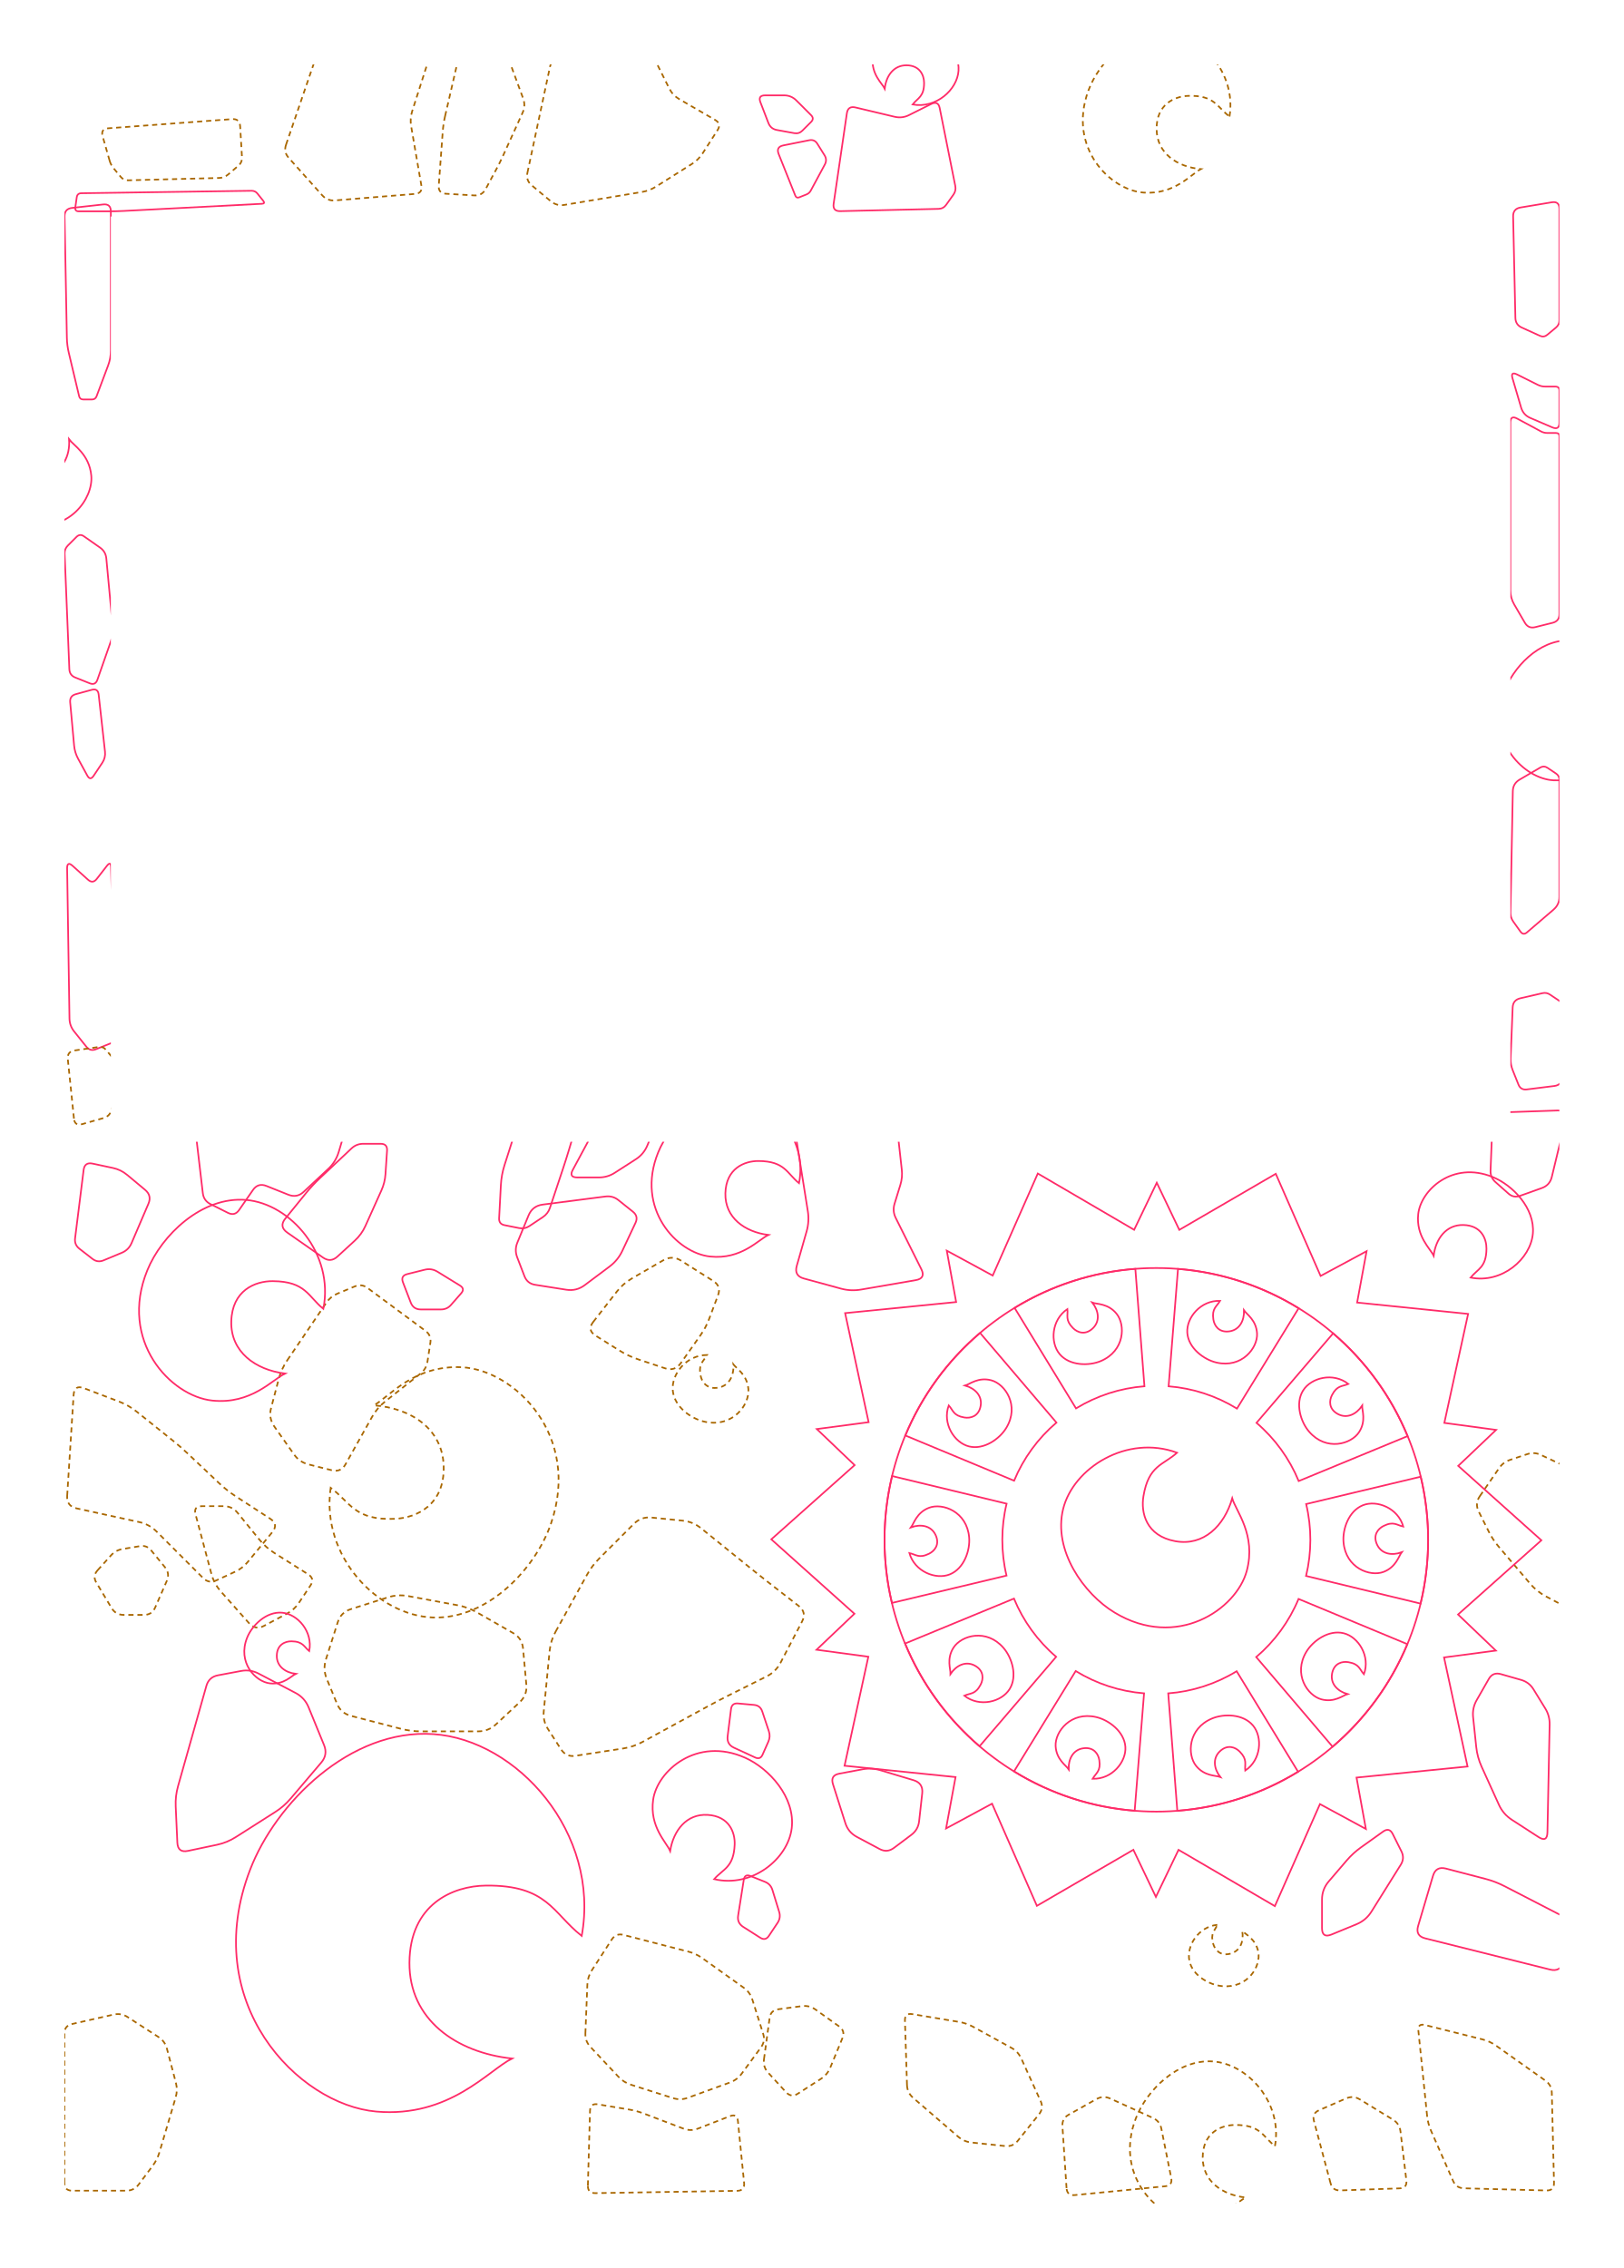
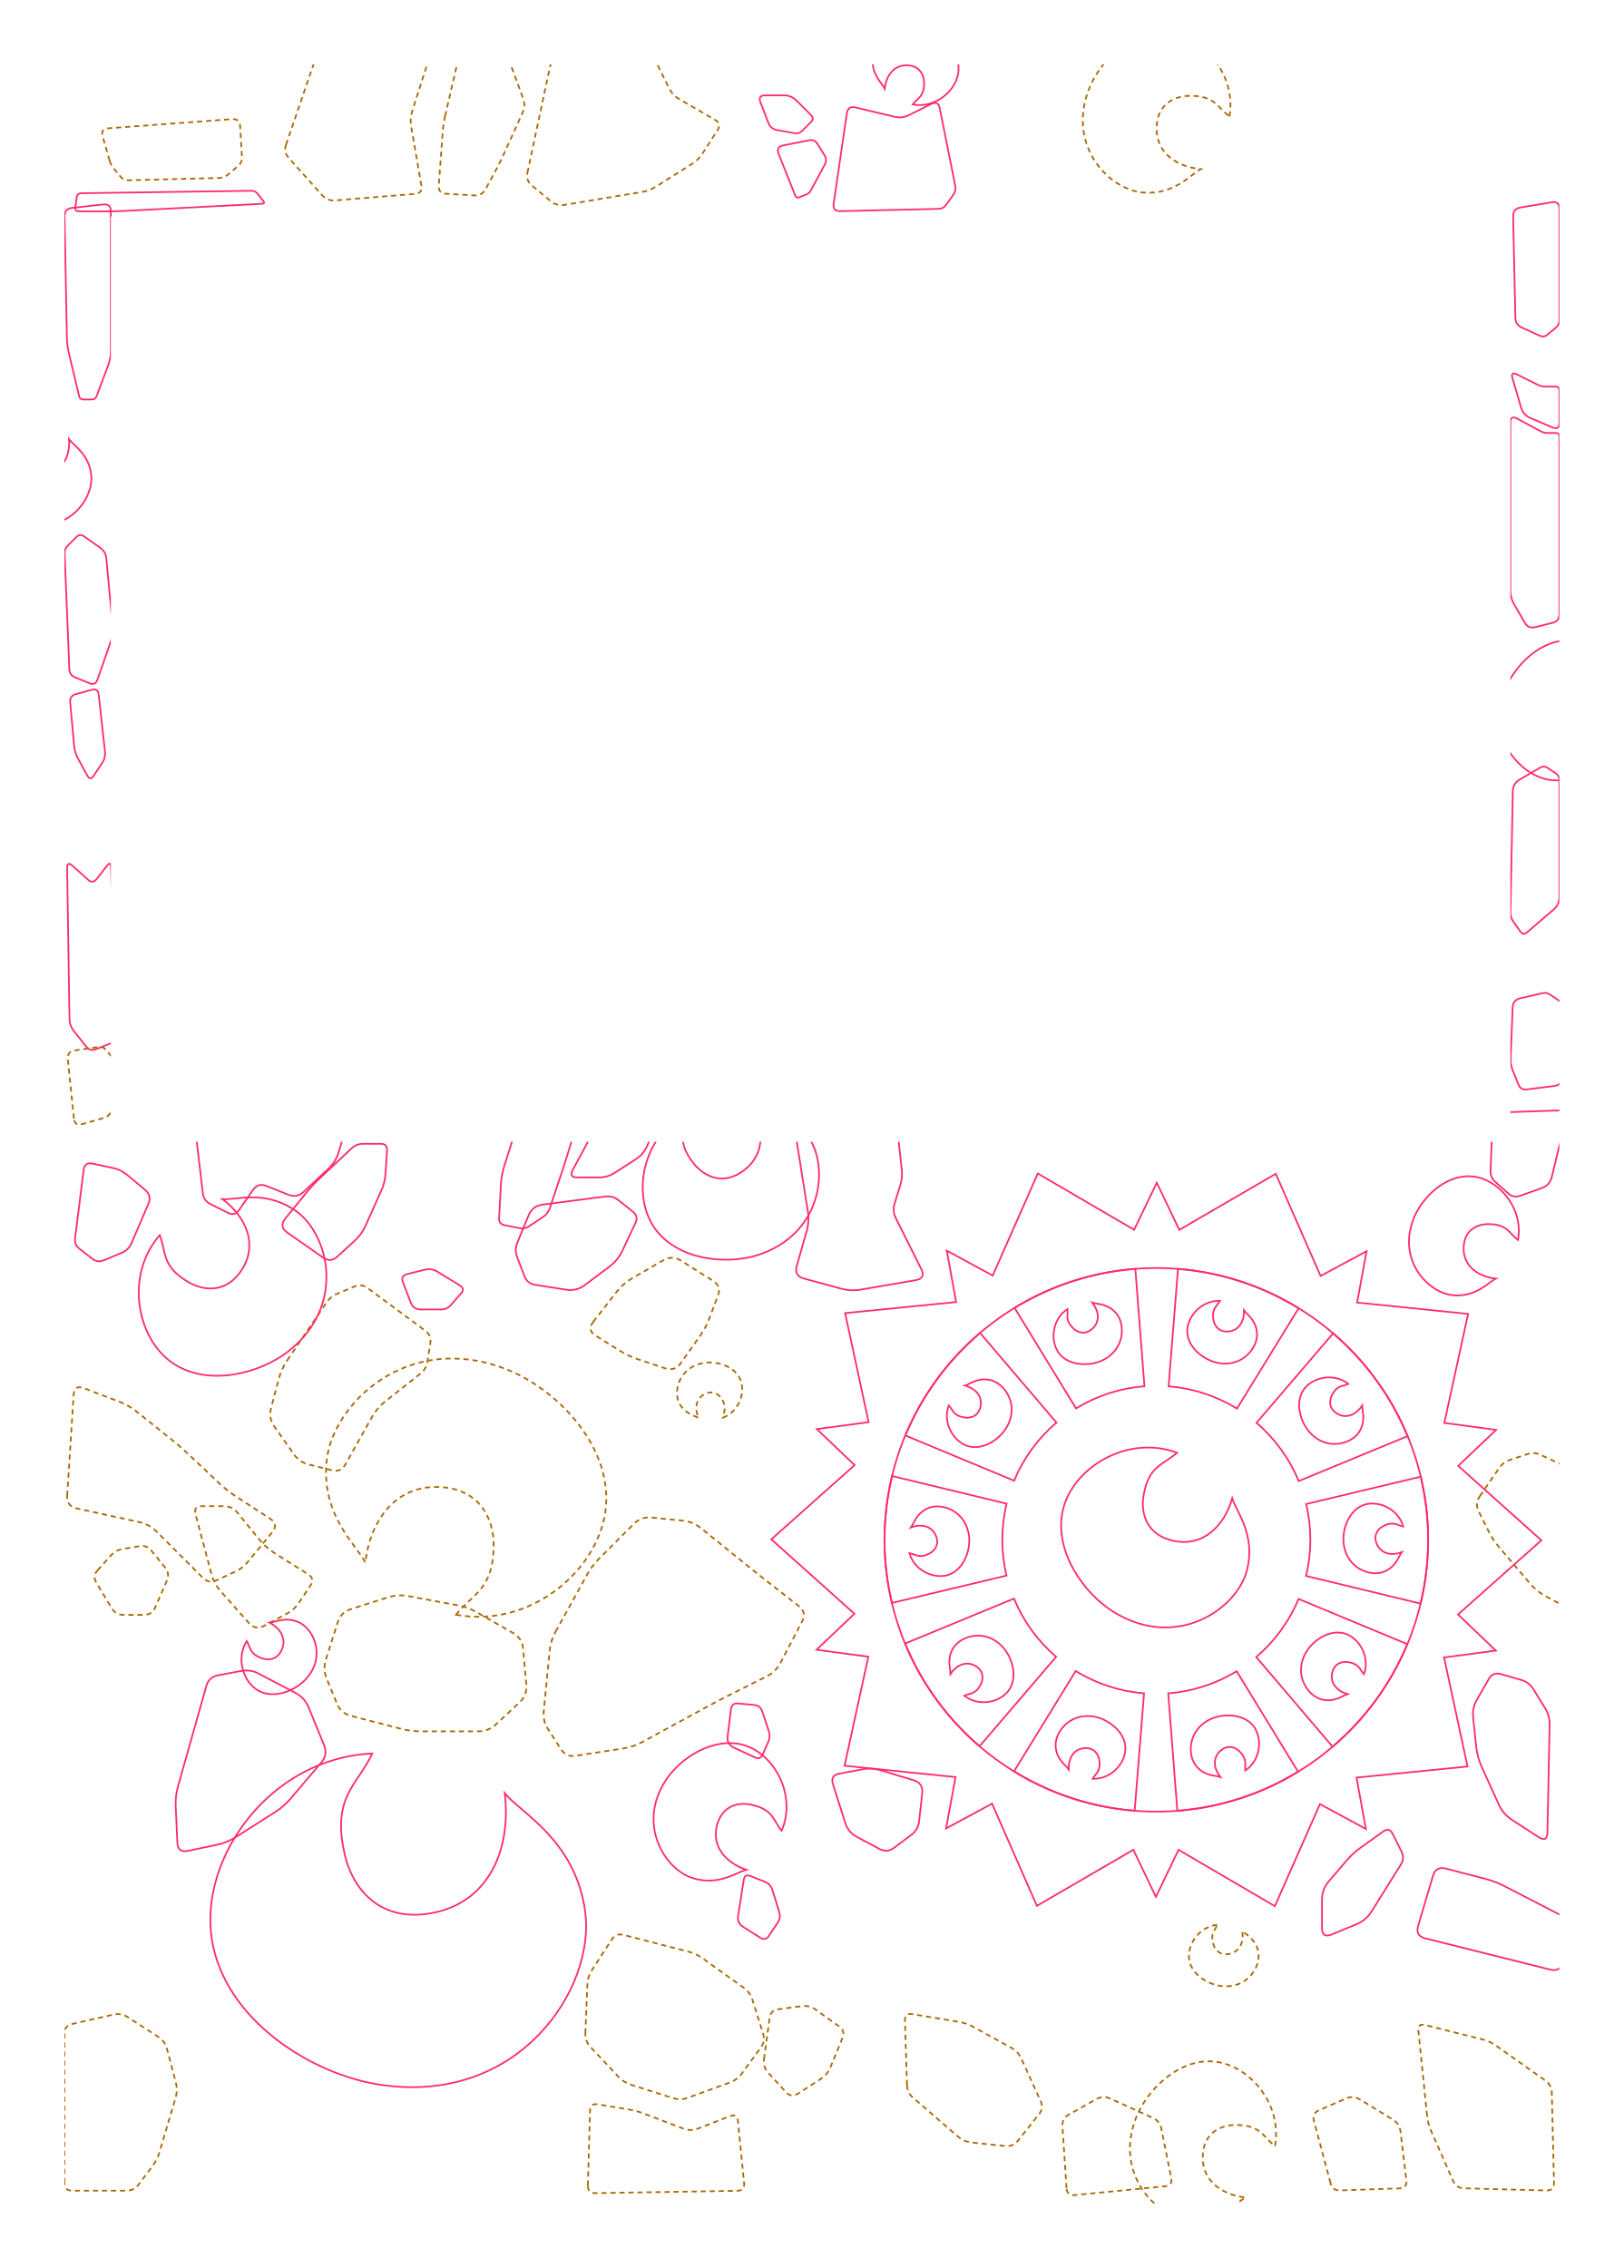
<svg xmlns="http://www.w3.org/2000/svg" viewBox="0 0 630 880">
  <defs>
    <clipPath id="bounds">
      <rect x="25" y="25" width="580" height="59" />
      <rect x="25" y="84" width="18" height="359" />
      <rect x="586" y="84" width="19" height="359" />
      <rect x="25" y="443" width="580" height="412" />
    </clipPath>
  </defs>
  <g clip-path="url(#bounds)" fill="none" stroke-width=".65" stroke="#ff2b68" fill-rule="evenodd">
    <g transform="translate(448.634 597.46) scale(1.004343) translate(-448 -598)">
      <path d="M 30.311 481.511 L 33.609 455.126 Q 34.000 452.000 37.080 452.660 L 44.920 454.340 Q 48.000 455.000 50.420 457.017 L 57.360 462.800 Q 60.000 465.000 58.646 468.159 L 52.127 483.371 Q 51.000 486.000 48.360 487.100 L 41.315 490.035 Q 39.000 491.000 37.020 489.460 L 31.980 485.540 Q 30.000 484.000 30.311 481.511 Z" />
      <path d="M 79.655 464.069 L 76.467 436.973 Q 76.000 433.000 79.999 432.934 L 133.001 432.066 Q 137.000 432.000 135.851 435.831 L 132.149 448.169 Q 131.000 452.000 128.076 454.729 L 118.598 463.575 Q 116.000 466.000 112.700 464.680 L 104.230 461.292 Q 101.000 460.000 99.020 462.860 L 93.680 470.573 Q 92.000 473.000 89.360 471.680 L 82.640 468.320 Q 80.000 467.000 79.655 464.069 Z" />
      <path d="M 126.066 488.946 L 112.277 479.294 Q 109.000 477.000 111.522 473.896 L 119.478 464.104 Q 122.000 461.000 124.913 458.259 L 137.078 446.809 Q 139.000 445.000 141.640 445.000 L 148.360 445.000 Q 151.000 445.000 150.824 447.634 L 150.220 456.700 Q 150.000 460.000 148.643 463.016 L 142.470 476.734 Q 141.000 480.000 138.360 482.420 L 131.640 488.580 Q 129.000 491.000 126.066 488.946 Z" />
      <path d="M 196.219 453.190 L 201.781 435.810 Q 203.000 432.000 206.996 431.826 L 222.004 431.174 Q 226.000 431.000 224.851 434.831 L 221.149 447.169 Q 220.000 451.000 218.735 454.795 L 213.753 469.742 Q 213.000 472.000 211.020 473.320 L 205.867 476.755 Q 204.000 478.000 201.800 477.560 L 196.200 476.440 Q 194.000 476.000 194.118 473.760 L 194.790 460.994 Q 195.000 457.000 196.219 453.190 Z" />
      <path d="M 222.565 455.094 L 233.104 435.522 Q 235.000 432.000 239.000 432.000 L 253.000 432.000 Q 257.000 432.000 255.477 435.699 L 251.394 445.614 Q 250.000 449.000 246.920 450.980 L 238.776 456.215 Q 236.000 458.000 232.700 458.000 L 224.300 458.000 Q 221.000 458.000 222.565 455.094 Z" />
      <path d="M 201.167 483.167 L 205.477 472.699 Q 207.000 469.000 210.967 468.488 L 235.206 465.361 Q 238.000 465.000 240.200 466.760 L 245.800 471.240 Q 248.000 473.000 246.800 475.549 L 241.703 486.381 Q 240.000 490.000 236.800 492.400 L 227.200 499.600 Q 224.000 502.000 220.049 501.376 L 208.027 499.478 Q 205.000 499.000 203.900 496.140 L 201.100 488.860 Q 200.000 486.000 201.167 483.167 Z" />
      <path d="M 159.973 506.331 L 156.977 498.540 Q 156.000 496.000 158.640 495.340 L 165.360 493.660 Q 168.000 493.000 170.318 494.426 L 179.008 499.774 Q 181.000 501.000 179.460 502.760 L 175.540 507.240 Q 174.000 509.000 171.661 509.000 L 163.860 509.000 Q 161.000 509.000 159.973 506.331 Z" />
      <path d="M 112.246 528.690 L 127.394 506.367 Q 129.000 504.000 131.640 502.900 L 138.360 500.100 Q 141.000 499.000 143.298 500.702 L 165.675 517.278 Q 168.000 519.000 167.560 521.860 L 166.440 529.140 Q 166.000 532.000 163.729 533.793 L 150.140 544.521 Q 147.000 547.000 145.046 550.490 L 134.773 568.834 Q 133.000 572.000 129.480 571.120 L 120.520 568.880 Q 117.000 568.000 114.908 565.036 L 107.307 554.268 Q 105.000 551.000 106.018 547.132 L 108.982 535.868 Q 110.000 532.000 112.246 528.690 Z" stroke="#a96700" stroke-dasharray="2 1.5" />
      <path d="M 230.456 513.843 L 239.544 502.157 Q 242.000 499.000 245.462 496.996 L 257.538 490.004 Q 261.000 488.000 264.382 490.136 L 276.822 497.993 Q 280.000 500.000 278.680 503.520 L 275.320 512.480 Q 274.000 516.000 271.832 519.071 L 264.307 529.732 Q 262.000 533.000 258.205 531.735 L 247.795 528.265 Q 244.000 527.000 240.608 524.880 L 231.392 519.120 Q 228.000 517.000 230.456 513.843 Z" stroke="#a96700" stroke-dasharray="2 1.5" />
      <path d="M 313.372 471.050 L 307.628 434.950 Q 307.000 431.000 311.000 431.000 L 343.000 431.000 Q 347.000 431.000 347.442 434.976 L 349.670 455.026 Q 350.000 458.000 349.120 460.860 L 346.880 468.140 Q 346.000 471.000 347.338 473.676 L 357.211 493.422 Q 359.000 497.000 355.058 497.680 L 333.942 501.320 Q 330.000 502.000 326.141 500.948 L 311.859 497.052 Q 308.000 496.000 309.099 492.154 L 312.901 478.846 Q 314.000 475.000 313.372 471.050 Z" />
      <path d="M 27.255 581.008 L 29.745 541.992 Q 30.000 538.000 33.738 539.424 L 47.262 544.576 Q 51.000 546.000 54.123 548.499 L 67.877 559.501 Q 71.000 562.000 73.908 564.746 L 86.092 576.254 Q 89.000 579.000 92.354 581.180 L 105.646 589.820 Q 109.000 592.000 106.457 595.088 L 97.002 606.568 Q 95.000 609.000 92.140 610.320 L 84.860 613.680 Q 82.000 615.000 79.773 612.773 L 61.828 594.828 Q 59.000 592.000 55.092 591.145 L 30.908 585.855 Q 27.000 585.000 27.255 581.008 Z" stroke="#a96700" stroke-dasharray="2 1.5" />
      <path d="M 38.980 609.800 L 44.210 603.989 Q 46.000 602.000 48.640 601.560 L 55.360 600.440 Q 58.000 600.000 59.695 602.071 L 65.020 608.580 Q 67.000 611.000 65.747 613.865 L 61.235 624.178 Q 60.000 627.000 56.920 627.000 L 49.080 627.000 Q 46.000 627.000 44.415 624.359 L 38.523 614.538 Q 37.000 612.000 38.980 609.800 Z" stroke="#a96700" stroke-dasharray="2 1.5" />
      <path d="M 82.969 611.135 L 76.850 588.189 Q 76.000 585.000 79.300 585.000 L 87.700 585.000 Q 91.000 585.000 93.081 587.561 L 101.478 597.896 Q 104.000 601.000 107.382 603.136 L 120.317 611.306 Q 123.000 613.000 121.240 615.640 L 116.760 622.360 Q 115.000 625.000 112.200 626.493 L 103.300 631.240 Q 100.000 633.000 97.515 630.205 L 86.657 617.990 Q 84.000 615.000 82.969 611.135 Z" stroke="#a96700" stroke-dasharray="2 1.5" />
      <path d="M 70.088 693.151 L 81.026 654.446 Q 82.000 651.000 85.520 650.340 L 94.480 648.660 Q 98.000 648.000 101.172 649.662 L 115.457 657.144 Q 119.000 659.000 120.515 662.702 L 126.485 677.298 Q 128.000 681.000 125.409 684.048 L 113.591 697.952 Q 111.000 701.000 107.625 703.148 L 92.375 712.852 Q 89.000 715.000 85.086 715.824 L 73.914 718.176 Q 70.000 719.000 69.818 715.004 L 69.182 700.996 Q 69.000 697.000 70.088 693.151 Z" />
      <path d="M 127.213 644.188 L 131.787 629.812 Q 133.000 626.000 136.812 624.787 L 151.188 620.213 Q 155.000 619.000 158.933 619.728 L 178.067 623.272 Q 182.000 624.000 185.473 625.985 L 199.527 634.015 Q 203.000 636.000 203.362 639.984 L 204.638 654.016 Q 205.000 658.000 202.076 660.729 L 192.924 669.271 Q 190.000 672.000 186.000 672.000 L 164.000 672.000 Q 160.000 672.000 156.128 670.996 L 136.872 666.004 Q 133.000 665.000 131.477 661.301 L 127.523 651.699 Q 126.000 648.000 127.213 644.188 Z" stroke="#a96700" stroke-dasharray="2 1.5" />
      <path d="M 215.932 633.498 L 228.068 611.502 Q 230.000 608.000 232.828 605.172 L 246.172 591.828 Q 249.000 589.000 252.980 589.398 L 265.020 590.602 Q 269.000 591.000 272.112 593.513 L 291.888 609.487 Q 295.000 612.000 298.157 614.456 L 309.843 623.544 Q 313.000 626.000 311.150 629.546 L 302.850 645.454 Q 301.000 649.000 297.422 650.789 L 282.578 658.211 Q 279.000 660.000 275.488 661.915 L 249.512 676.085 Q 246.000 678.000 242.047 678.608 L 223.619 681.443 Q 220.000 682.000 218.020 678.920 L 212.980 671.080 Q 211.000 668.000 211.353 664.355 L 213.615 640.981 Q 214.000 637.000 215.932 633.498 Z" stroke="#a96700" stroke-dasharray="2 1.5" />
      <path d="M 282.391 673.874 L 283.699 663.411 Q 284.000 661.000 286.420 661.220 L 292.580 661.780 Q 295.000 662.000 295.768 664.305 L 298.315 671.944 Q 299.000 674.000 298.120 675.980 L 295.880 681.020 Q 295.000 683.000 293.033 682.092 L 284.860 678.320 Q 282.000 677.000 282.391 673.874 Z" />
      <path d="M 327.866 707.436 L 323.086 692.413 Q 322.000 689.000 325.520 688.340 L 334.480 686.660 Q 338.000 686.000 341.430 687.029 L 354.184 690.855 Q 358.000 692.000 357.560 695.960 L 356.364 706.720 Q 356.000 710.000 353.360 711.980 L 346.640 717.020 Q 344.000 719.000 341.088 717.447 L 332.300 712.760 Q 329.000 711.000 327.866 707.436 Z" />
      <path d="M 286.447 743.167 L 288.630 729.340 Q 289.000 727.000 291.200 727.880 L 296.800 730.120 Q 299.000 731.000 299.697 733.265 L 302.300 741.726 Q 303.000 744.000 301.680 745.980 L 298.320 751.020 Q 297.000 753.000 294.992 751.722 L 288.420 747.540 Q 286.000 746.000 286.447 743.167 Z" />
      <path d="M 577.106 455.353 L 577.840 436.997 Q 578.000 433.000 581.998 432.862 L 603.002 432.138 Q 607.000 432.000 606.061 435.888 L 600.767 457.821 Q 600.000 461.000 596.920 462.100 L 588.495 465.109 Q 586.000 466.000 584.020 464.240 L 578.980 459.760 Q 577.000 458.000 577.106 455.353 Z" />
      <path d="M 572.951 581.162 L 580.423 570.293 Q 582.000 568.000 584.640 567.120 L 591.360 564.880 Q 594.000 564.000 596.518 565.185 L 607.381 570.297 Q 611.000 572.000 611.073 575.999 L 611.927 623.001 Q 612.000 627.000 608.465 625.128 L 598.535 619.872 Q 595.000 618.000 592.409 614.952 L 580.230 600.624 Q 578.000 598.000 576.460 594.920 L 572.540 587.080 Q 571.000 584.000 572.951 581.162 Z" stroke="#a96700" stroke-dasharray="2 1.5" />
      <path d="M 571.760 659.920 L 576.411 651.781 Q 578.000 649.000 581.080 649.880 L 588.920 652.120 Q 592.000 653.000 593.679 655.728 L 598.240 663.140 Q 600.000 666.000 599.931 669.357 L 599.082 711.001 Q 599.000 715.000 595.642 712.827 L 585.358 706.173 Q 582.000 704.000 580.345 700.359 L 573.655 685.641 Q 572.000 682.000 571.581 678.022 L 570.371 666.528 Q 570.000 663.000 571.760 659.920 Z" />
      <path d="M 527.080 716.800 L 535.598 710.716 Q 538.000 709.000 539.320 711.640 L 542.680 718.360 Q 544.000 721.000 542.436 723.503 L 531.120 741.608 Q 529.000 745.000 525.301 746.523 L 515.699 750.477 Q 512.000 752.000 512.000 748.000 L 512.000 737.000 Q 512.000 733.000 514.603 729.963 L 521.537 721.874 Q 524.000 719.000 527.080 716.800 Z" />
      <path d="M 549.136 747.165 L 554.864 727.835 Q 556.000 724.000 559.870 725.010 L 575.130 728.990 Q 579.000 730.000 582.554 731.835 L 606.446 744.165 Q 610.000 746.000 608.795 749.814 L 605.205 761.186 Q 604.000 765.000 600.119 764.030 L 551.881 751.970 Q 548.000 751.000 549.136 747.165 Z" />
-       <path d="M 126.212 508.778 C 130.442 487.606 113.606 468.181 96.435 466.702 C 79.25 465.221 63.673 480.39 58.2 493.918 C 47.139 521.115 67.16 542.503 83.307 544.203 C 98.375 545.778 106.575 536.046 111.424 533.774 C 99.95 532.332 90.379 525.38 90.652 513.685 C 90.933 501.638 99.866 498.014 106.696 498.068 C 119.413 498.166 120.341 504.023 126.212 508.778 Z" />
-       <path d="M 129.048 577.912 C 125.189 604.363 147.265 627.289 168.59 628.005 C 189.934 628.722 208.21 608.958 214.1 591.877 C 226.015 557.535 199.874 532.388 179.8 531.332 C 161.068 530.362 151.56 542.925 145.711 546.049 C 159.992 547.088 172.276 555.063 172.696 569.541 C 173.129 584.454 162.32 589.513 153.871 589.889 C 138.141 590.592 136.615 583.411 129.048 577.912 Z" stroke="#a96700" stroke-dasharray="2 1.5" />
-       <path d="M 226.021 751.025 C 233.264 711.169 201.043 675.282 168.785 673.069 C 136.499 670.855 107.775 699.82 97.951 725.377 C 78.091 776.757 116.349 816.224 146.695 818.885 C 175.013 821.345 190.077 802.821 199.1 798.4 C 177.527 796.071 159.345 783.342 159.475 761.394 C 159.608 738.786 176.245 731.696 189.06 731.574 C 212.92 731.341 214.852 742.297 226.021 751.025 Z" />
-       <path d="M 277.191 729.093 C 291.8 732.546 305.704 721.319 307.149 709.425 C 308.595 697.52 298.433 686.329 289.166 682.198 C 270.538 673.852 255.191 687.245 253.618 698.422 C 252.159 708.854 258.721 714.788 260.183 718.212 C 261.462 710.274 266.525 703.793 274.645 704.266 C 283.008 704.754 285.31 711.049 285.106 715.793 C 284.729 724.627 280.638 725.129 277.191 729.093 Z" />
-       <path d="M 309.97 460.222 C 313.354 443.284 299.884 427.745 286.148 426.561 C 272.4 425.377 259.938 437.512 255.56 448.334 C 246.711 470.092 262.728 487.202 275.645 488.563 C 287.7 489.822 294.26 482.037 298.139 480.219 C 288.96 479.066 281.303 473.504 281.522 464.148 C 281.747 454.51 288.892 451.611 294.357 451.654 C 304.531 451.733 305.273 456.418 309.97 460.222 Z" />
-       <path d="M 569.413 496.692 C 581.511 499.11 592.611 489.489 593.456 479.677 C 594.302 469.857 585.634 460.956 577.904 457.829 C 562.363 451.508 550.141 462.949 549.169 472.175 C 548.27 480.786 553.831 485.471 555.129 488.243 C 555.953 481.686 559.926 476.216 566.609 476.373 C 573.493 476.533 575.564 481.637 575.533 485.54 C 575.477 492.808 572.13 493.338 569.413 496.692 Z" />
-       <path d="M 120.76 640.979 C 122.251 633.518 116.318 626.673 110.268 626.152 C 104.212 625.63 98.723 630.976 96.794 635.743 C 92.896 645.326 99.952 652.863 105.641 653.462 C 110.951 654.017 113.841 650.588 115.549 649.787 C 111.506 649.279 108.133 646.829 108.23 642.708 C 108.329 638.463 111.477 637.186 113.883 637.205 C 118.365 637.24 118.692 639.303 120.76 640.979 Z" />
-       <path d="M 274.446 526.6 C 266.427 526.558 260.538 534.074 261.216 540.439 C 261.894 546.81 268.528 551.414 273.849 552.451 C 284.549 554.556 290.928 545.741 290.404 539.733 C 289.91 534.127 285.78 531.827 284.608 530.22 C 284.896 534.506 283.039 538.488 278.756 539.218 C 274.343 539.969 272.389 536.969 271.925 534.475 C 271.059 529.831 273.129 529.078 274.446 526.6 Z" stroke="#a96700" stroke-dasharray="2 1.5" />
+       <path d="M 63.005 480.285 C 49.395 495.984 54.241 520.242 67.9 529.646 C 81.572 539.058 101.818 533.778 112.83 525.064 C 135.02 507.575 128.444 480.161 115.746 471.058 C 103.89 462.574 92.401 466.814 87.264 466.409 C 96.177 473.072 100.877 483.441 95.085 493.094 C 89.12 503.038 79.924 501.821 74.237 498.527 C 63.645 492.396 65.654 487.055 63.005 480.285 Z" />
+       <path d="M 177.464 626.933 C 206.977 632.431 233.678 608.67 235.423 584.771 C 237.17 560.851 215.798 539.469 196.89 532.105 C 158.877 517.219 129.504 545.443 127.432 567.923 C 125.517 588.901 139.196 600.126 142.443 606.827 C 144.239 590.848 153.732 577.414 169.997 577.582 C 186.751 577.755 191.952 590.108 192 599.605 C 192.094 617.288 183.969 618.684 177.464 626.933 Z" stroke="#a96700" stroke-dasharray="2 1.5" />
+       <path d="M 145.121 680.554 C 105.438 682.356 78.187 721.011 83.134 752.331 C 88.085 783.678 122.061 804.793 148.641 808.589 C 202.102 816.325 231.452 771.115 227.353 741.525 C 223.505 713.918 202.501 703.573 196.299 695.917 C 198.796 717.047 190.609 737.214 169.601 741.895 C 147.961 746.716 137.541 732.365 134.619 720.143 C 129.173 697.386 139.223 693.141 145.121 680.554 Z" />
+       <path d="M 303.261 710.408 C 309.155 696.476 300.343 680.767 288.769 677.327 C 277.184 673.883 264.351 682.093 258.685 690.605 C 247.252 707.707 257.971 725.213 268.812 728.66 C 278.931 731.869 285.933 726.349 289.582 725.474 C 281.911 722.864 276.325 716.741 278.164 708.753 C 280.058 700.526 286.7 699.3 291.38 700.302 C 300.094 702.165 299.903 706.316 303.261 710.408 Z" />
+       <path d="M 265.785 433.707 C 249.109 442.761 245.465 465.058 254.126 477.484 C 262.794 489.921 281.8 491.905 294.013 487.99 C 318.6 480.16 321.779 454.608 313.843 442.749 C 306.429 431.689 295.245 431.626 290.983 429.63 C 296.464 438.189 297.154 448.563 289.104 454.958 C 280.811 461.545 273.339 457.553 269.533 452.91 C 262.445 444.268 265.878 440.347 265.785 433.707 Z" />
+       <path d="M 587.693 482.205 C 590.021 469.653 579.907 458.307 569.743 457.573 C 559.57 456.839 550.485 465.935 547.36 473.978 C 541.043 490.149 553.056 502.63 562.617 503.503 C 571.539 504.31 576.307 498.489 579.156 497.106 C 572.36 496.347 566.644 492.315 566.709 485.399 C 566.777 478.274 572.028 476.058 576.067 476.034 C 583.586 475.987 584.183 479.442 587.693 482.205 Z" />
+       <path d="M 96.616 637.085 C 92.148 644.229 95.611 653.645 101.675 656.557 C 107.744 659.471 115.526 656.085 119.392 651.902 C 127.186 643.502 122.831 632.929 117.172 630.078 C 111.889 627.422 107.551 629.842 105.467 630.002 C 109.457 632.113 111.99 635.973 110.275 640.205 C 108.509 644.563 104.748 644.653 102.262 643.69 C 97.633 641.897 98.103 639.631 96.616 637.085 Z" />
+       <path d="M 280.524 550.827 C 287.049 548.44 289.562 540.559 287.091 535.595 C 284.617 530.626 277.839 528.89 273.205 529.654 C 263.88 531.174 261.361 540.259 263.601 544.98 C 265.694 549.383 269.742 550.004 271.179 550.955 C 269.651 547.561 269.957 543.767 273.215 541.881 C 276.572 539.939 279.064 541.786 280.194 543.671 C 282.299 547.181 280.846 548.417 280.524 550.827 Z" stroke="#a96700" stroke-dasharray="2 1.5" />
      <g transform="translate(448 598)">
        <path d="M 0.171 -137.954 L 8.872 -119.746 L 46.138 -141.403 L 63.46 -101.935 L 81.225 -111.507 L 77.563 -91.662 L 120.441 -87.278 L 111.256 -45.167 L 131.255 -42.468 L 116.627 -28.566 L 148.739 0.184 L 116.556 28.854 L 131.149 42.792 L 111.144 45.442 L 120.225 87.576 L 77.336 91.853 L 80.949 111.707 L 63.207 102.092 L 45.788 141.516 L 8.576 119.768 L -0.171 137.954 L -8.872 119.746 L -46.138 141.403 L -63.46 101.935 L -81.225 111.507 L -77.563 91.662 L -120.441 87.278 L -111.256 45.167 L -131.255 42.468 L -116.627 28.566 L -148.739 -0.184 L -116.556 -28.854 L -131.149 -42.792 L -111.144 -45.442 L -120.225 -87.576 L -77.336 -91.853 L -80.949 -111.707 L -63.207 -102.092 L -45.788 -141.516 L -8.576 -119.768 Z M 105 0 A 105 105 0 1 0 -105 0 A 105 105 0 1 0 105 0 Z" />
        <path d="M 8.368 -104.666 A 105 105 0 0 1 54.973 -89.459 L 31.151 -50.694 A 59.5 59.5 0 0 0 4.742 -59.311 Z" />
        <path d="M 68.291 -79.758 A 105 105 0 0 1 97.057 -40.062 L 54.999 -22.702 A 59.5 59.5 0 0 0 38.698 -45.196 Z" />
        <path d="M 102.129 -24.385 A 105 105 0 0 1 102.068 24.638 L 57.839 13.962 A 59.5 59.5 0 0 0 57.873 -13.818 Z" />
        <path d="M 96.958 40.302 A 105 105 0 0 1 68.093 79.927 L 38.586 45.292 A 59.5 59.5 0 0 0 54.943 22.838 Z" />
        <path d="M 54.752 89.595 A 105 105 0 0 1 8.109 104.686 L 4.595 59.322 A 59.5 59.5 0 0 0 31.026 50.77 Z" />
        <path d="M -8.368 104.666 A 105 105 0 0 1 -54.973 89.459 L -31.151 50.694 A 59.5 59.5 0 0 0 -4.742 59.311 Z" />
        <path d="M -68.291 79.758 A 105 105 0 0 1 -97.057 40.062 L -54.999 22.702 A 59.5 59.5 0 0 0 -38.698 45.196 Z" />
        <path d="M -102.129 24.385 A 105 105 0 0 1 -102.068 -24.638 L -57.839 -13.962 A 59.5 59.5 0 0 0 -57.873 13.818 Z" />
        <path d="M -96.958 -40.302 A 105 105 0 0 1 -68.093 -79.927 L -38.586 -45.292 A 59.5 59.5 0 0 0 -54.943 -22.838 Z" />
        <path d="M -54.752 -89.595 A 105 105 0 0 1 -8.109 -104.686 L -4.595 -59.322 A 59.5 59.5 0 0 0 -31.026 -50.77 Z" />
      </g>
      <path d="M 456.008 564.351 C 436.723 557.217 415.942 570.161 411.993 586.092 C 408.039 602.037 419.988 618.949 431.897 626.112 C 455.832 640.57 478.934 624.923 482.939 609.988 C 486.665 596.048 478.733 586.885 477.317 581.985 C 474.252 592.564 466.286 600.531 455.326 598.532 C 444.036 596.472 441.957 587.53 443.026 581.113 C 445.013 569.165 450.66 569.165 456.008 564.351 Z" />
      <path d="M 472.611 505.689 C 465.214 505.392 459.539 512.135 459.959 518.029 C 460.38 523.928 466.352 528.389 471.226 529.517 C 481.029 531.804 487.198 523.877 486.908 518.318 C 486.633 513.131 482.898 510.876 481.868 509.356 C 481.995 513.318 480.154 516.933 476.18 517.467 C 472.085 518.018 470.378 515.188 470.031 512.872 C 469.382 508.56 471.315 507.932 472.611 505.689 Z" />
      <path d="M 522.17 537.784 C 516.36 533.196 507.805 535.316 504.681 540.331 C 501.554 545.351 503.763 552.471 507.044 556.248 C 513.63 563.861 523.28 561.073 526.313 556.405 C 529.14 552.047 527.443 548.028 527.504 546.192 C 525.278 549.473 521.664 551.315 518.134 549.411 C 514.497 547.45 514.78 544.157 515.86 542.079 C 517.87 538.209 519.803 538.838 522.17 537.784 Z" />
      <path d="M 543.398 592.88 C 541.395 585.754 533.228 582.441 527.753 584.661 C 522.272 586.884 519.875 593.943 520.309 598.927 C 521.163 608.957 530.608 612.375 535.806 610.381 C 540.654 608.516 541.644 604.267 542.772 602.818 C 539.042 604.164 535.036 603.53 533.299 599.914 C 531.51 596.19 533.674 593.693 535.769 592.646 C 539.67 590.697 540.865 592.341 543.398 592.88 Z" />
      <path d="M 528.188 649.932 C 530.756 642.989 526.097 635.508 520.362 634.086 C 514.621 632.663 508.533 636.965 505.954 641.252 C 500.749 649.869 506.382 658.185 511.759 659.627 C 516.777 660.968 520.076 658.113 521.84 657.603 C 518.032 656.5 515.163 653.632 515.883 649.686 C 516.625 645.622 519.844 644.874 522.154 645.258 C 526.455 645.974 526.455 648.007 528.188 649.932 Z" />
      <path d="M 482.349 687.147 C 488.507 683.04 489.135 674.249 485.331 669.727 C 481.523 665.202 474.069 665.103 469.463 667.056 C 460.188 670.968 459.856 681.007 463.359 685.334 C 466.63 689.369 470.977 688.997 472.704 689.622 C 470.272 686.491 469.637 682.485 472.538 679.716 C 475.527 676.863 478.571 678.15 480.214 679.819 C 483.273 682.926 482.078 684.571 482.349 687.147 Z" />
      <path d="M 423.389 690.311 C 430.786 690.608 436.461 683.865 436.041 677.971 C 435.62 672.072 429.648 667.611 424.774 666.483 C 414.971 664.196 408.802 672.123 409.092 677.682 C 409.367 682.869 413.102 685.124 414.132 686.644 C 414.005 682.682 415.846 679.067 419.82 678.533 C 423.915 677.982 425.622 680.812 425.969 683.128 C 426.618 687.44 424.685 688.068 423.389 690.311 Z" />
      <path d="M 373.83 658.216 C 379.64 662.804 388.195 660.684 391.319 655.669 C 394.446 650.649 392.237 643.529 388.956 639.752 C 382.37 632.139 372.719 634.927 369.687 639.595 C 366.86 643.953 368.557 647.972 368.496 649.808 C 370.723 646.527 374.336 644.685 377.866 646.589 C 381.503 648.55 381.22 651.843 380.14 653.921 C 378.13 657.791 376.197 657.162 373.83 658.216 Z" />
      <path d="M 352.602 603.12 C 354.605 610.246 362.772 613.559 368.247 611.339 C 373.728 609.116 376.125 602.057 375.691 597.073 C 374.837 587.043 365.392 583.625 360.195 585.619 C 355.346 587.484 354.356 591.733 353.228 593.182 C 356.958 591.836 360.964 592.47 362.701 596.086 C 364.49 599.81 362.325 602.307 360.231 603.354 C 356.33 605.303 355.135 603.659 352.602 603.12 Z" />
      <path d="M 367.812 546.068 C 365.244 553.011 369.903 560.492 375.638 561.914 C 381.379 563.337 387.467 559.035 390.046 554.748 C 395.251 546.131 389.618 537.815 384.241 536.373 C 379.223 535.032 375.924 537.887 374.16 538.397 C 377.968 539.5 380.837 542.368 380.117 546.314 C 379.375 550.378 376.156 551.126 373.846 550.742 C 369.545 550.026 369.545 547.993 367.812 546.068 Z" />
      <path d="M 413.651 508.853 C 407.493 512.96 406.865 521.751 410.669 526.273 C 414.477 530.798 421.931 530.897 426.537 528.944 C 435.812 525.032 436.144 514.993 432.641 510.666 C 429.37 506.631 425.023 507.003 423.296 506.378 C 425.728 509.509 426.363 513.515 423.462 516.284 C 420.473 519.137 417.429 517.85 415.786 516.181 C 412.727 513.074 413.922 511.429 413.651 508.853 Z" />
    </g>
    <path d="M 42.528 62.348 L 39.824 52.885 Q 39.000 50.000 41.992 49.778 L 90.008 46.222 Q 93.000 46.000 93.176 48.995 L 93.881 60.975 Q 94.000 63.000 92.460 64.320 L 88.540 67.680 Q 87.000 69.000 84.972 69.052 L 49.718 69.956 Q 48.000 70.000 46.900 68.680 L 44.100 65.320 Q 43.000 64.000 42.528 62.348 Z" stroke="#a96700" stroke-dasharray="2 1.5" />
    <path d="M 29.220 80.460 L 29.780 76.540 Q 30.000 75.000 31.555 74.977 L 97.591 74.020 Q 99.000 74.000 99.880 75.100 L 102.120 77.900 Q 103.000 79.000 101.593 79.073 L 47.996 81.845 Q 45.000 82.000 42.000 82.000 L 30.556 82.000 Q 29.000 82.000 29.220 80.460 Z" />
    <path d="M 110.971 56.162 L 122.029 23.838 Q 123.000 21.000 126.000 21.000 L 164.000 21.000 Q 167.000 21.000 166.086 23.857 L 159.914 43.143 Q 159.000 46.000 159.510 48.956 L 163.490 72.044 Q 164.000 75.000 161.010 75.242 L 129.990 77.758 Q 127.000 78.000 125.000 75.764 L 112.000 61.236 Q 110.000 59.000 110.971 56.162 Z" stroke="#a96700" stroke-dasharray="2 1.5" />
    <path d="M 172.675 45.077 L 177.325 24.923 Q 178.000 22.000 181.000 22.000 L 194.000 22.000 Q 197.000 22.000 198.037 24.815 L 202.963 38.185 Q 204.000 41.000 202.759 43.731 L 195.241 60.269 Q 194.000 63.000 192.578 65.641 L 188.422 73.359 Q 187.000 76.000 184.005 75.824 L 172.995 75.176 Q 170.000 75.000 170.222 72.008 L 171.778 50.992 Q 172.000 48.000 172.675 45.077 Z" stroke="#a96700" stroke-dasharray="2 1.5" />
    <path d="M 204.624 67.066 L 213.376 25.934 Q 214.000 23.000 216.996 22.846 L 250.004 21.154 Q 253.000 21.000 254.342 23.683 L 259.658 34.317 Q 261.000 37.000 263.596 38.503 L 277.404 46.497 Q 280.000 48.000 278.378 50.524 L 272.622 59.476 Q 271.000 62.000 268.464 63.602 L 254.536 72.398 Q 252.000 74.000 249.041 74.493 L 218.959 79.507 Q 216.000 80.000 213.695 78.079 L 206.305 71.921 Q 204.000 70.000 204.624 67.066 Z" stroke="#a96700" stroke-dasharray="2 1.5" />
    <path d="M 298.117 47.704 L 295.027 39.669 Q 294.000 37.000 296.860 37.000 L 304.200 37.000 Q 307.000 37.000 308.980 38.980 L 314.680 44.680 Q 316.000 46.000 314.680 47.320 L 311.320 50.680 Q 310.000 52.000 308.163 51.666 L 301.420 50.440 Q 299.000 50.000 298.117 47.704 Z" />
    <path d="M 308.560 75.900 L 302.114 59.785 Q 301.000 57.000 303.942 56.412 L 313.965 54.407 Q 316.000 54.000 317.100 55.760 L 319.900 60.240 Q 321.000 62.000 320.016 63.827 L 314.562 73.957 Q 314.000 75.000 312.900 75.440 L 310.100 76.560 Q 309.000 77.000 308.560 75.900 Z" />
    <path d="M 323.434 79.032 L 328.566 43.968 Q 329.000 41.000 331.918 41.695 L 347.082 45.305 Q 350.000 46.000 352.683 44.658 L 361.317 40.342 Q 364.000 39.000 364.588 41.942 L 370.629 72.144 Q 371.000 74.000 369.900 75.540 L 367.100 79.460 Q 366.000 81.000 364.108 81.044 L 325.999 81.930 Q 323.000 82.000 323.434 79.032 Z" />
    <path d="M 25.943 131.001 L 25.057 83.999 Q 25.000 81.000 27.982 80.669 L 40.018 79.331 Q 43.000 79.000 43.000 82.000 L 43.000 136.000 Q 43.000 139.000 41.947 141.809 L 37.463 153.764 Q 37.000 155.000 35.680 155.000 L 32.320 155.000 Q 31.000 155.000 30.694 153.716 L 26.695 136.918 Q 26.000 134.000 25.943 131.001 Z" />
    <path d="M 26.903 259.632 L 25.076 214.865 Q 25.000 213.000 26.320 211.680 L 29.680 208.320 Q 31.000 207.000 32.529 208.071 L 38.800 212.460 Q 41.000 214.000 41.251 216.674 L 43.720 243.013 Q 44.000 246.000 43.009 248.832 L 37.783 263.764 Q 37.000 266.000 34.800 265.120 L 29.200 262.880 Q 27.000 262.000 26.903 259.632 Z" />
    <path d="M 28.750 289.255 L 27.227 272.498 Q 27.000 270.000 29.420 269.340 L 35.580 267.660 Q 38.000 267.000 38.277 269.493 L 40.737 291.635 Q 41.000 294.000 39.680 295.980 L 36.320 301.020 Q 35.000 303.000 33.860 300.911 L 30.320 294.420 Q 29.000 292.000 28.750 289.255 Z" />
    <path d="M 26.956 395.183 L 26.046 336.959 Q 26.000 334.000 28.200 335.980 L 34.136 341.322 Q 36.000 343.000 37.540 341.020 L 41.460 335.980 Q 43.000 334.000 43.072 336.507 L 44.932 401.631 Q 45.000 404.000 42.800 404.880 L 37.200 407.120 Q 35.000 408.000 33.520 406.150 L 28.760 400.200 Q 27.000 398.000 26.956 395.183 Z" />
    <path d="M 28.691 434.016 L 26.309 410.984 Q 26.000 408.000 28.970 407.576 L 38.299 406.243 Q 40.000 406.000 41.100 407.320 L 43.900 410.680 Q 45.000 412.000 44.837 413.711 L 43.284 430.014 Q 43.000 433.000 40.115 433.824 L 31.885 436.176 Q 29.000 437.000 28.691 434.016 Z" stroke="#a96700" stroke-dasharray="2 1.5" />
    <path d="M 587.941 123.342 L 587.067 83.999 Q 587.000 81.000 589.959 80.507 L 602.041 78.493 Q 605.000 78.000 605.000 81.000 L 605.000 124.282 Q 605.000 126.000 603.680 127.100 L 600.320 129.900 Q 599.000 131.000 597.436 130.289 L 590.420 127.100 Q 588.000 126.000 587.941 123.342 Z" />
    <path d="M 590.154 158.122 L 586.833 146.832 Q 586.000 144.000 588.640 145.320 L 596.623 149.311 Q 598.000 150.000 599.540 150.000 L 603.460 150.000 Q 605.000 150.000 605.000 151.540 L 605.000 164.000 Q 605.000 167.000 602.243 165.818 L 593.757 162.182 Q 591.000 161.000 590.154 158.122 Z" />
    <path d="M 586.000 229.000 L 586.000 164.000 Q 586.000 161.000 588.641 162.422 L 597.838 167.374 Q 599.000 168.000 600.320 168.000 L 603.680 168.000 Q 605.000 168.000 605.000 169.320 L 605.000 238.279 Q 605.000 241.000 602.360 241.660 L 595.640 243.340 Q 593.000 244.000 591.629 241.649 L 587.512 234.591 Q 586.000 232.000 586.000 229.000 Z" />
    <path d="M 586.036 354.108 L 586.942 306.999 Q 587.000 304.000 589.591 302.488 L 597.630 297.799 Q 599.000 297.000 600.320 297.880 L 603.680 300.120 Q 605.000 301.000 605.000 302.586 L 605.000 348.000 Q 605.000 351.000 602.722 352.952 L 592.437 361.768 Q 591.000 363.000 589.900 361.460 L 587.100 357.540 Q 586.000 356.000 586.036 354.108 Z" />
    <path d="M 586.095 410.632 L 586.883 390.933 Q 587.000 388.000 589.860 387.340 L 598.454 385.357 Q 600.000 385.000 601.320 385.880 L 604.680 388.120 Q 606.000 389.000 606.000 390.586 L 606.000 418.000 Q 606.000 421.000 603.023 421.372 L 592.351 422.706 Q 590.000 423.000 589.120 420.800 L 586.880 415.200 Q 586.000 413.000 586.095 410.632 Z" />
    <path d="M 227.120 789.002 L 227.880 769.998 Q 228.000 767.000 229.630 764.481 L 237.370 752.519 Q 239.000 750.000 241.905 750.750 L 267.095 757.250 Q 270.000 758.000 272.441 759.744 L 288.559 771.256 Q 291.000 773.000 291.903 775.861 L 296.097 789.139 Q 297.000 792.000 295.226 794.419 L 287.774 804.581 Q 286.000 807.000 283.181 808.025 L 266.819 813.975 Q 264.000 815.000 261.141 814.090 L 244.859 808.910 Q 242.000 808.000 239.948 805.811 L 229.052 794.189 Q 227.000 792.000 227.120 789.002 Z" stroke="#a96700" stroke-dasharray="2 1.5" />
    <path d="M 296.405 799.028 L 298.595 782.972 Q 299.000 780.000 301.974 779.604 L 311.026 778.396 Q 314.000 778.000 316.441 779.744 L 325.559 786.256 Q 328.000 788.000 326.858 790.774 L 322.142 802.226 Q 321.000 805.000 318.476 806.622 L 309.524 812.378 Q 307.000 814.000 304.973 811.789 L 298.027 804.211 Q 296.000 802.000 296.405 799.028 Z" stroke="#a96700" stroke-dasharray="2 1.5" />
    <path d="M 228.086 848.001 L 228.914 818.999 Q 229.000 816.000 231.959 816.493 L 244.041 818.507 Q 247.000 819.000 249.803 820.068 L 265.197 825.932 Q 268.000 827.000 270.796 825.913 L 283.204 821.087 Q 286.000 820.000 286.299 822.985 L 288.701 847.015 Q 289.000 850.000 286.000 850.049 L 231.000 850.951 Q 228.000 851.000 228.086 848.001 Z" stroke="#a96700" stroke-dasharray="2 1.5" />
    <path d="M 351.903 809.002 L 351.097 783.998 Q 351.000 781.000 353.959 781.493 L 372.041 784.507 Q 375.000 785.000 377.629 786.446 L 392.371 794.554 Q 395.000 796.000 396.241 798.731 L 403.759 815.269 Q 405.000 818.000 403.126 820.343 L 394.874 830.657 Q 393.000 833.000 390.016 832.686 L 376.984 831.314 Q 374.000 831.000 371.730 829.039 L 354.270 813.961 Q 352.000 812.000 351.903 809.002 Z" stroke="#a96700" stroke-dasharray="2 1.5" />
    <path d="M 413.800 849.007 L 412.200 824.993 Q 412.000 822.000 414.615 820.529 L 425.385 814.471 Q 428.000 813.000 430.731 814.241 L 447.269 821.759 Q 450.000 823.000 450.588 825.942 L 454.412 845.058 Q 455.000 848.000 452.014 848.291 L 416.986 851.709 Q 414.000 852.000 413.800 849.007 Z" stroke="#a96700" stroke-dasharray="2 1.5" />
    <path d="M 553.694 821.016 L 550.306 787.984 Q 550.000 785.000 552.910 785.728 L 575.090 791.272 Q 578.000 792.000 580.448 793.734 L 599.552 807.266 Q 602.000 809.000 602.073 811.999 L 602.927 847.001 Q 603.000 850.000 600.001 849.921 L 567.999 849.079 Q 565.000 849.000 563.792 846.254 L 555.208 826.746 Q 554.000 824.000 553.694 821.016 Z" stroke="#a96700" stroke-dasharray="2 1.5" />
    <path d="M 516.227 847.101 L 509.773 822.899 Q 509.000 820.000 511.748 818.798 L 522.252 814.202 Q 525.000 813.000 527.560 814.564 L 540.440 822.436 Q 543.000 824.000 543.357 826.979 L 545.643 846.021 Q 546.000 849.000 543.002 849.103 L 519.998 849.897 Q 517.000 850.000 516.227 847.101 Z" stroke="#a96700" stroke-dasharray="2 1.5" />
    <path d="M 25.000 847.000 L 25.000 789.000 Q 25.000 786.000 27.925 785.335 L 44.075 781.665 Q 47.000 781.000 49.519 782.630 L 61.481 790.370 Q 64.000 792.000 64.763 794.901 L 68.237 808.099 Q 69.000 811.000 68.148 813.876 L 61.852 835.124 Q 61.000 838.000 59.200 840.400 L 53.800 847.600 Q 52.000 850.000 49.000 850.000 L 28.000 850.000 Q 25.000 850.000 25.000 847.000 Z" stroke="#a96700" stroke-dasharray="2 1.5" />
    <path d="M 477.029 45.21 C 479.821 28.164 465.817 13.104 452.048 12.401 C 438.267 11.697 426.236 24.26 422.239 35.228 C 414.154 57.281 430.758 73.822 443.715 74.731 C 455.806 75.569 462.091 67.559 465.904 65.607 C 456.69 64.775 448.844 59.484 448.736 50.126 C 448.625 40.486 455.665 37.339 461.127 37.192 C 471.298 36.915 472.203 41.572 477.029 45.21 Z" stroke="#a96700" stroke-dasharray="2 1.5" />
    <path d="M 354.081 40.538 C 363.185 42.192 371.382 34.832 371.888 27.464 C 372.394 20.089 365.777 13.527 359.939 11.283 C 348.203 6.747 339.188 15.486 338.579 22.418 C 338.018 28.886 342.249 32.327 343.259 34.388 C 343.791 29.461 346.698 25.307 351.712 25.337 C 356.876 25.367 358.496 29.168 358.524 32.095 C 358.577 37.545 356.074 37.986 354.081 40.538 Z" />
    <path d="M 11.689 165.072 C -0.237 165.01 -8.995 176.186 -7.987 185.653 C -6.979 195.127 2.888 201.975 10.8 203.516 C 26.713 206.648 36.2 193.537 35.421 184.603 C 34.686 176.266 28.545 172.845 26.802 170.456 C 27.23 176.829 24.468 182.752 18.098 183.837 C 11.536 184.954 8.63 180.492 7.939 176.783 C 6.652 169.877 9.73 168.757 11.689 165.072 Z" />
    <path d="M 631.242 276.611 C 633.409 261.757 621.013 248.884 609.038 248.482 C 597.053 248.079 586.79 259.177 583.482 268.769 C 576.792 288.053 591.471 302.175 602.743 302.768 C 613.262 303.312 618.601 296.257 621.885 294.503 C 613.866 293.92 606.968 289.441 606.732 281.312 C 606.489 272.938 612.559 270.096 617.303 269.885 C 626.136 269.491 626.993 273.523 631.242 276.611 Z" />
    <path d="M 472.281 746.848 C 464.915 747.584 460.234 755.051 461.47 760.829 C 462.707 766.612 469.242 770.199 474.226 770.637 C 484.252 771.538 489.258 762.83 488.197 757.365 C 487.203 752.267 483.19 750.553 481.959 749.191 C 482.636 753.098 481.316 756.933 477.454 758.016 C 473.476 759.131 471.393 756.566 470.726 754.321 C 469.483 750.141 471.31 749.25 472.281 746.848 Z" stroke="#a96700" stroke-dasharray="2 1.5" />
    <path d="M 494.659 832.696 C 497.71 815.904 484.135 800.784 470.544 799.851 C 456.941 798.918 444.839 811.122 440.7 821.89 C 432.333 843.537 448.452 860.165 461.237 861.287 C 473.168 862.323 479.515 854.519 483.316 852.656 C 474.227 851.675 466.567 846.312 466.621 837.065 C 466.678 827.539 473.687 824.552 479.086 824.501 C 489.139 824.403 489.953 829.019 494.659 832.696 Z" stroke="#a96700" stroke-dasharray="2 1.5" />
  </g>
</svg>
